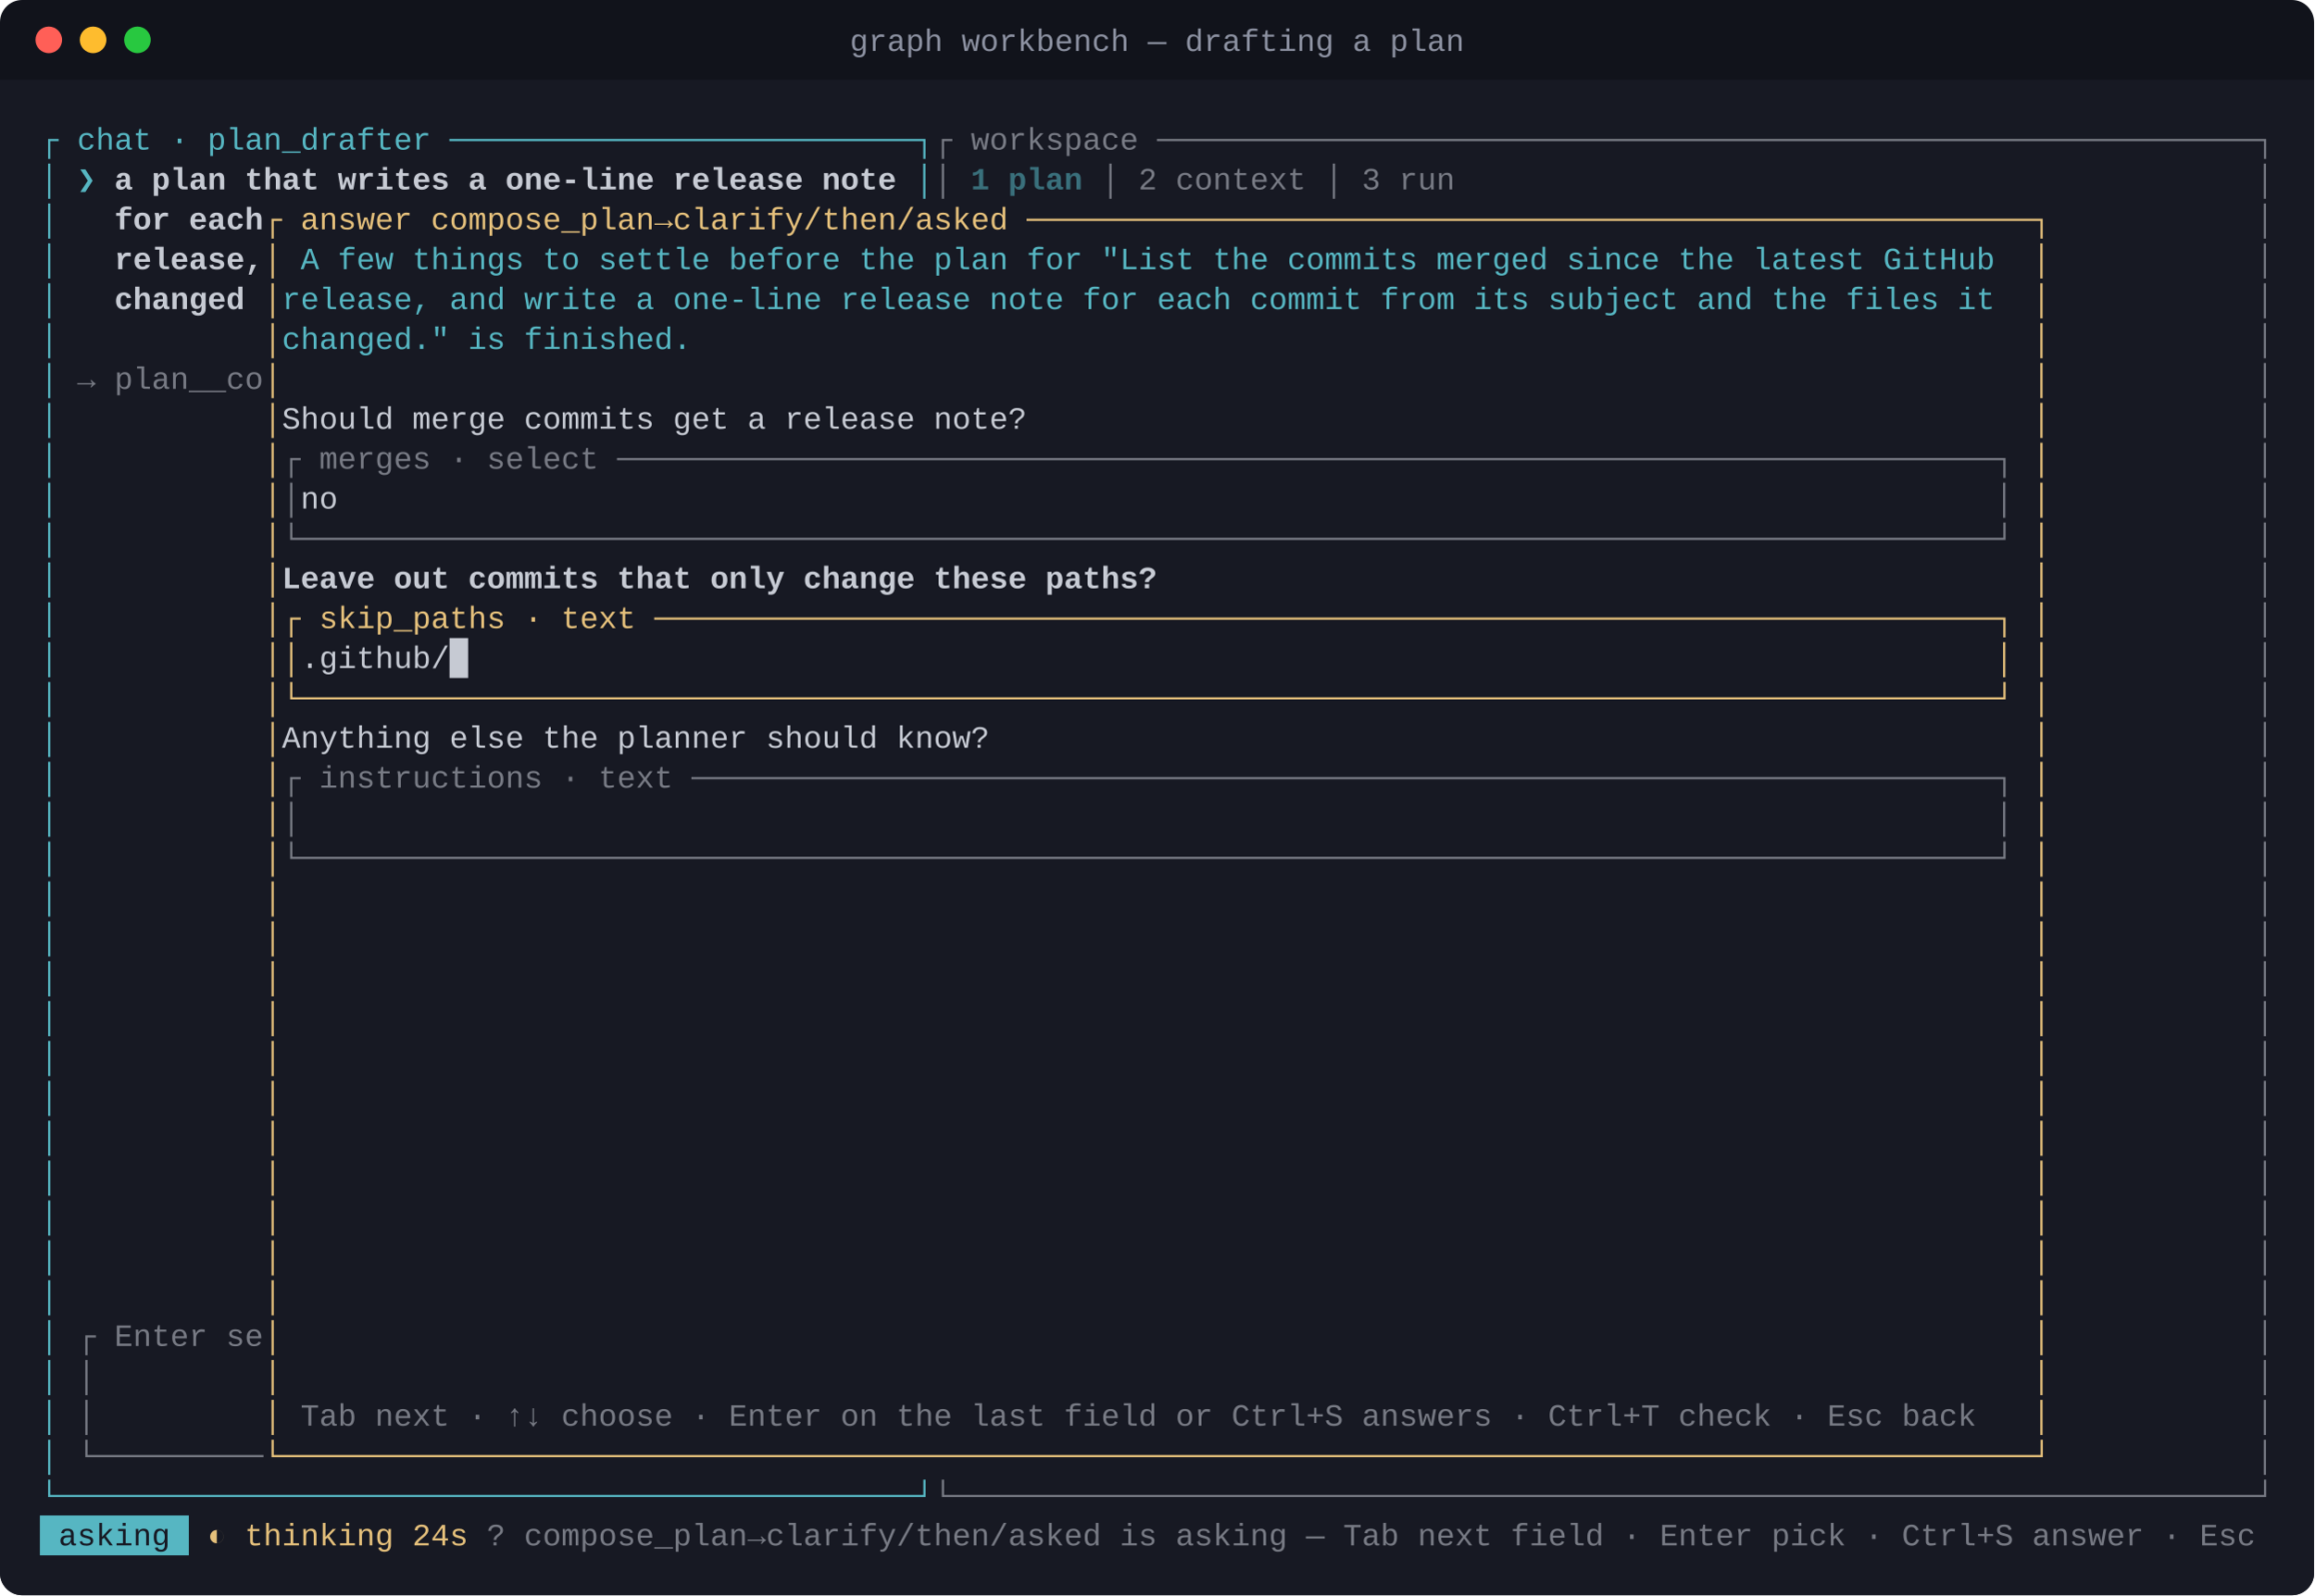
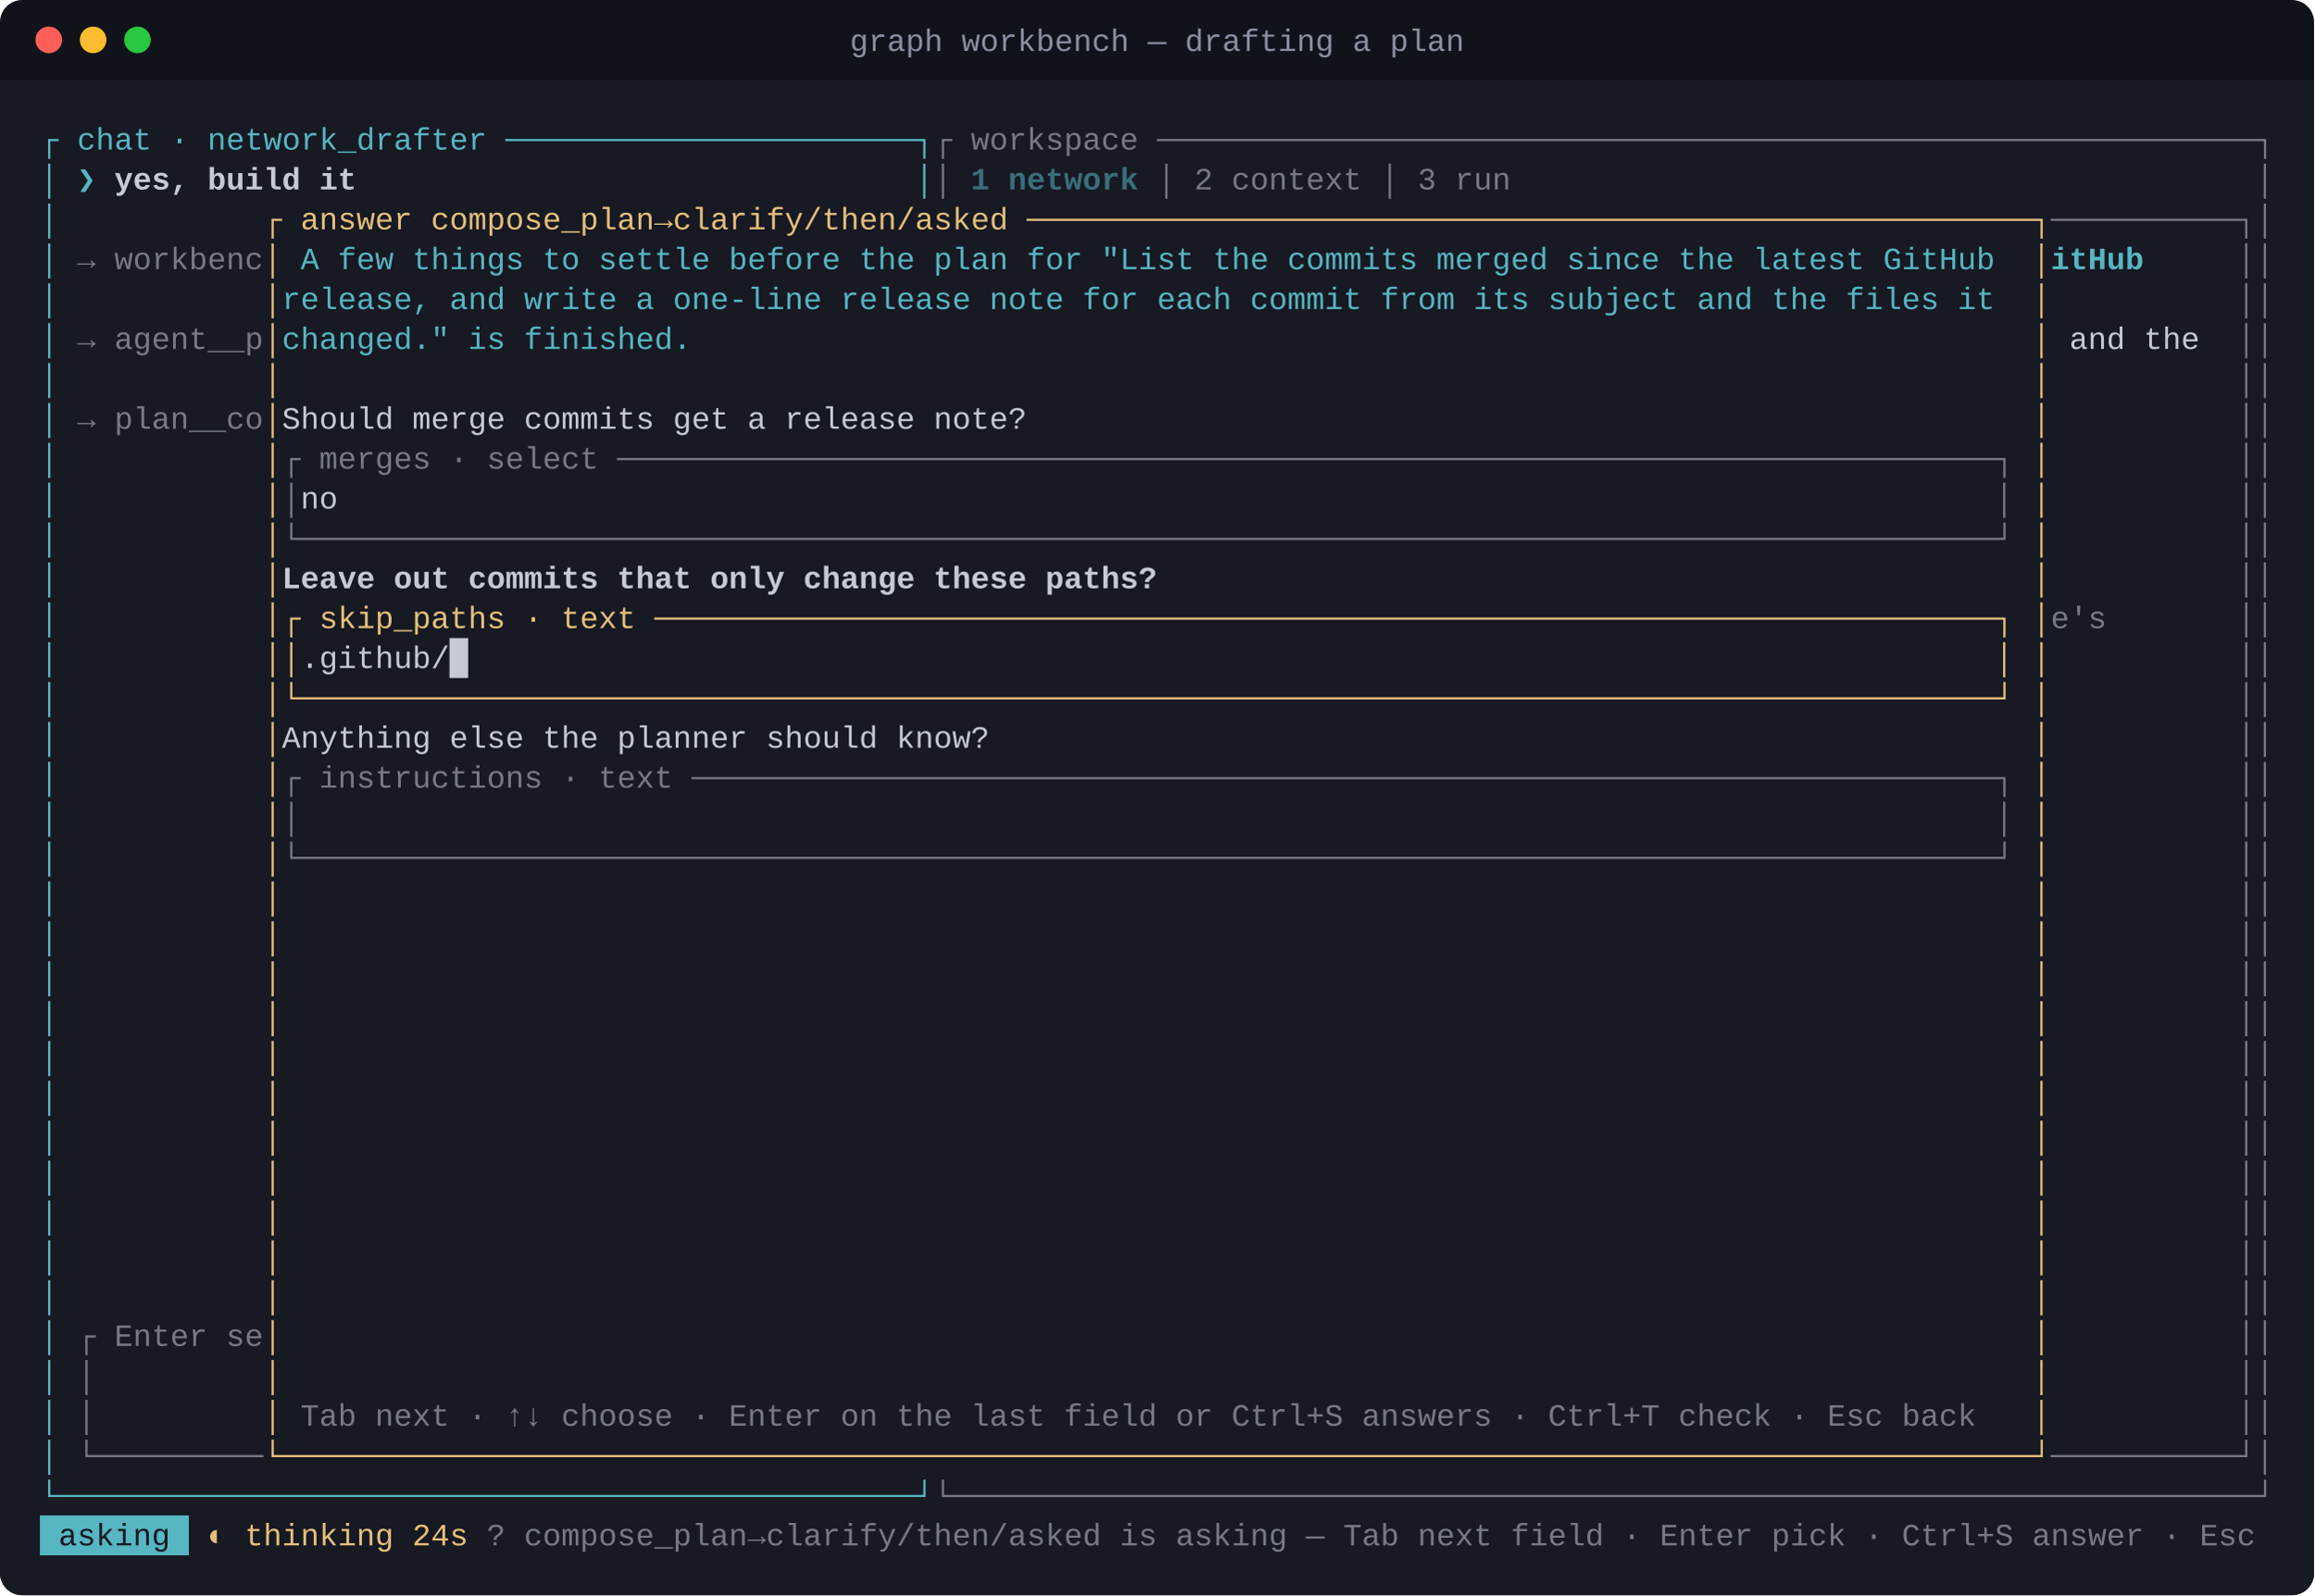
<svg xmlns="http://www.w3.org/2000/svg" width="1044" height="720" viewBox="0 0 1044 720" xml:space="preserve" font-family="ui-monospace, SFMono-Regular, Menlo, Consolas, 'Liberation Mono', monospace" font-size="14px">
  <rect width="1044" height="720" rx="10" fill="#11131b" />
  <rect y="36" width="1044" height="674" fill="#171923" />
  <rect y="700" width="1044" height="20" rx="10" fill="#171923" />
  <circle cx="22" cy="18" r="6" fill="#ff5f57" />
  <circle cx="42" cy="18" r="6" fill="#febc2e" />
  <circle cx="62" cy="18" r="6" fill="#28c840" />
  <text x="522" y="23" fill="#8b90a0" text-anchor="middle">graph workbench — drafting a plan</text>
  <rect x="202.8" y="288.0" width="8.4" height="18" fill="#c6cad3" />
  <rect x="18.0" y="684.0" width="67.2" height="18" fill="#56b6c2" />
  <text x="18.0" y="67.5" textLength="8.4" lengthAdjust="spacingAndGlyphs" fill="#56b6c2">┌</text>
  <text x="34.8" y="67.5" textLength="33.6" lengthAdjust="spacingAndGlyphs" fill="#56b6c2">chat</text>
  <text x="76.8" y="67.5" textLength="8.4" lengthAdjust="spacingAndGlyphs" fill="#56b6c2">·</text>
-   <text x="93.6" y="67.5" textLength="100.8" lengthAdjust="spacingAndGlyphs" fill="#56b6c2">plan_drafter</text>
-   <text x="202.8" y="67.5" textLength="218.4" lengthAdjust="spacingAndGlyphs" fill="#56b6c2">─────────────────────────┐</text>
+   <text x="93.6" y="67.5" textLength="126.0" lengthAdjust="spacingAndGlyphs" fill="#56b6c2">network_drafter</text>
+   <text x="228.0" y="67.5" textLength="193.2" lengthAdjust="spacingAndGlyphs" fill="#56b6c2">──────────────────────┐</text>
  <text x="421.2" y="67.5" textLength="8.4" lengthAdjust="spacingAndGlyphs" fill="#c6cad3" opacity="0.55">┌</text>
  <text x="438.0" y="67.5" textLength="75.6" lengthAdjust="spacingAndGlyphs" fill="#c6cad3" opacity="0.55">workspace</text>
  <text x="522.0" y="67.5" textLength="504.0" lengthAdjust="spacingAndGlyphs" fill="#c6cad3" opacity="0.55">───────────────────────────────────────────────────────────┐</text>
  <text x="18.0" y="85.5" textLength="8.4" lengthAdjust="spacingAndGlyphs" fill="#56b6c2">│</text>
  <text x="34.8" y="85.5" textLength="8.4" lengthAdjust="spacingAndGlyphs" fill="#56b6c2">❯</text>
-   <text x="51.6" y="85.5" textLength="8.4" lengthAdjust="spacingAndGlyphs" fill="#c6cad3" font-weight="600">a</text>
-   <text x="68.4" y="85.5" textLength="33.6" lengthAdjust="spacingAndGlyphs" fill="#c6cad3" font-weight="600">plan</text>
-   <text x="110.4" y="85.5" textLength="33.6" lengthAdjust="spacingAndGlyphs" fill="#c6cad3" font-weight="600">that</text>
-   <text x="152.4" y="85.5" textLength="50.4" lengthAdjust="spacingAndGlyphs" fill="#c6cad3" font-weight="600">writes</text>
-   <text x="211.2" y="85.5" textLength="8.4" lengthAdjust="spacingAndGlyphs" fill="#c6cad3" font-weight="600">a</text>
-   <text x="228.0" y="85.5" textLength="67.2" lengthAdjust="spacingAndGlyphs" fill="#c6cad3" font-weight="600">one-line</text>
-   <text x="303.6" y="85.5" textLength="58.8" lengthAdjust="spacingAndGlyphs" fill="#c6cad3" font-weight="600">release</text>
-   <text x="370.8" y="85.5" textLength="33.6" lengthAdjust="spacingAndGlyphs" fill="#c6cad3" font-weight="600">note</text>
+   <text x="51.6" y="85.5" textLength="33.6" lengthAdjust="spacingAndGlyphs" fill="#c6cad3" font-weight="600">yes,</text>
+   <text x="93.6" y="85.5" textLength="42.0" lengthAdjust="spacingAndGlyphs" fill="#c6cad3" font-weight="600">build</text>
+   <text x="144.0" y="85.5" textLength="16.8" lengthAdjust="spacingAndGlyphs" fill="#c6cad3" font-weight="600">it</text>
  <text x="412.8" y="85.5" textLength="8.4" lengthAdjust="spacingAndGlyphs" fill="#56b6c2">│</text>
  <text x="421.2" y="85.5" textLength="8.4" lengthAdjust="spacingAndGlyphs" fill="#c6cad3" opacity="0.55">│</text>
  <text x="438.0" y="85.5" textLength="8.4" lengthAdjust="spacingAndGlyphs" fill="#56b6c2" font-weight="600" opacity="0.55">1</text>
-   <text x="454.8" y="85.5" textLength="33.6" lengthAdjust="spacingAndGlyphs" fill="#56b6c2" font-weight="600" opacity="0.55">plan</text>
-   <text x="496.8" y="85.5" textLength="8.4" lengthAdjust="spacingAndGlyphs" fill="#c6cad3" opacity="0.55">│</text>
-   <text x="513.6" y="85.5" textLength="8.4" lengthAdjust="spacingAndGlyphs" fill="#c6cad3" opacity="0.55">2</text>
-   <text x="530.4" y="85.5" textLength="58.8" lengthAdjust="spacingAndGlyphs" fill="#c6cad3" opacity="0.55">context</text>
-   <text x="597.6" y="85.5" textLength="8.4" lengthAdjust="spacingAndGlyphs" fill="#c6cad3" opacity="0.55">│</text>
-   <text x="614.4" y="85.5" textLength="8.4" lengthAdjust="spacingAndGlyphs" fill="#c6cad3" opacity="0.55">3</text>
-   <text x="631.2" y="85.5" textLength="25.2" lengthAdjust="spacingAndGlyphs" fill="#c6cad3" opacity="0.55">run</text>
+   <text x="454.8" y="85.5" textLength="58.8" lengthAdjust="spacingAndGlyphs" fill="#56b6c2" font-weight="600" opacity="0.55">network</text>
+   <text x="522.0" y="85.5" textLength="8.4" lengthAdjust="spacingAndGlyphs" fill="#c6cad3" opacity="0.55">│</text>
+   <text x="538.8" y="85.5" textLength="8.4" lengthAdjust="spacingAndGlyphs" fill="#c6cad3" opacity="0.55">2</text>
+   <text x="555.6" y="85.5" textLength="58.8" lengthAdjust="spacingAndGlyphs" fill="#c6cad3" opacity="0.55">context</text>
+   <text x="622.8" y="85.5" textLength="8.4" lengthAdjust="spacingAndGlyphs" fill="#c6cad3" opacity="0.55">│</text>
+   <text x="639.6" y="85.5" textLength="8.4" lengthAdjust="spacingAndGlyphs" fill="#c6cad3" opacity="0.55">3</text>
+   <text x="656.4" y="85.5" textLength="25.2" lengthAdjust="spacingAndGlyphs" fill="#c6cad3" opacity="0.55">run</text>
  <text x="1017.6" y="85.5" textLength="8.4" lengthAdjust="spacingAndGlyphs" fill="#c6cad3" opacity="0.55">│</text>
  <text x="18.0" y="103.5" textLength="8.4" lengthAdjust="spacingAndGlyphs" fill="#56b6c2">│</text>
-   <text x="51.6" y="103.5" textLength="25.2" lengthAdjust="spacingAndGlyphs" fill="#c6cad3" font-weight="600">for</text>
-   <text x="85.2" y="103.5" textLength="33.6" lengthAdjust="spacingAndGlyphs" fill="#c6cad3" font-weight="600">each</text>
  <text x="118.8" y="103.5" textLength="8.4" lengthAdjust="spacingAndGlyphs" fill="#e5c07b">┌</text>
  <text x="135.6" y="103.5" textLength="50.4" lengthAdjust="spacingAndGlyphs" fill="#e5c07b">answer</text>
  <text x="194.4" y="103.5" textLength="260.4" lengthAdjust="spacingAndGlyphs" fill="#e5c07b">compose_plan→clarify/then/asked</text>
  <text x="463.2" y="103.5" textLength="462.0" lengthAdjust="spacingAndGlyphs" fill="#e5c07b">──────────────────────────────────────────────────────┐</text>
-   <text x="1017.6" y="103.5" textLength="8.4" lengthAdjust="spacingAndGlyphs" fill="#c6cad3" opacity="0.55">│</text>
+   <text x="925.2" y="103.5" textLength="100.8" lengthAdjust="spacingAndGlyphs" fill="#c6cad3" opacity="0.55">──────────┐│</text>
  <text x="18.0" y="121.5" textLength="8.4" lengthAdjust="spacingAndGlyphs" fill="#56b6c2">│</text>
-   <text x="51.6" y="121.5" textLength="67.2" lengthAdjust="spacingAndGlyphs" fill="#c6cad3" font-weight="600">release,</text>
+   <text x="34.8" y="121.5" textLength="8.4" lengthAdjust="spacingAndGlyphs" fill="#c6cad3" opacity="0.55">→</text>
+   <text x="51.6" y="121.5" textLength="67.2" lengthAdjust="spacingAndGlyphs" fill="#c6cad3" opacity="0.55">workbenc</text>
  <text x="118.8" y="121.5" textLength="8.4" lengthAdjust="spacingAndGlyphs" fill="#e5c07b">│</text>
  <text x="135.6" y="121.5" textLength="8.4" lengthAdjust="spacingAndGlyphs" fill="#56b6c2">A</text>
  <text x="152.4" y="121.5" textLength="25.2" lengthAdjust="spacingAndGlyphs" fill="#56b6c2">few</text>
  <text x="186.0" y="121.5" textLength="50.4" lengthAdjust="spacingAndGlyphs" fill="#56b6c2">things</text>
  <text x="244.8" y="121.5" textLength="16.8" lengthAdjust="spacingAndGlyphs" fill="#56b6c2">to</text>
  <text x="270.0" y="121.5" textLength="50.4" lengthAdjust="spacingAndGlyphs" fill="#56b6c2">settle</text>
  <text x="328.8" y="121.5" textLength="50.4" lengthAdjust="spacingAndGlyphs" fill="#56b6c2">before</text>
  <text x="387.6" y="121.5" textLength="25.2" lengthAdjust="spacingAndGlyphs" fill="#56b6c2">the</text>
  <text x="421.2" y="121.5" textLength="33.6" lengthAdjust="spacingAndGlyphs" fill="#56b6c2">plan</text>
  <text x="463.2" y="121.5" textLength="25.2" lengthAdjust="spacingAndGlyphs" fill="#56b6c2">for</text>
  <text x="496.8" y="121.5" textLength="42.0" lengthAdjust="spacingAndGlyphs" fill="#56b6c2">"List</text>
  <text x="547.2" y="121.5" textLength="25.2" lengthAdjust="spacingAndGlyphs" fill="#56b6c2">the</text>
  <text x="580.8" y="121.5" textLength="58.8" lengthAdjust="spacingAndGlyphs" fill="#56b6c2">commits</text>
  <text x="648.0" y="121.5" textLength="50.4" lengthAdjust="spacingAndGlyphs" fill="#56b6c2">merged</text>
  <text x="706.8" y="121.5" textLength="42.0" lengthAdjust="spacingAndGlyphs" fill="#56b6c2">since</text>
  <text x="757.2" y="121.5" textLength="25.2" lengthAdjust="spacingAndGlyphs" fill="#56b6c2">the</text>
  <text x="790.8" y="121.5" textLength="50.4" lengthAdjust="spacingAndGlyphs" fill="#56b6c2">latest</text>
  <text x="849.6" y="121.5" textLength="50.4" lengthAdjust="spacingAndGlyphs" fill="#56b6c2">GitHub</text>
  <text x="916.8" y="121.5" textLength="8.4" lengthAdjust="spacingAndGlyphs" fill="#e5c07b">│</text>
-   <text x="1017.6" y="121.5" textLength="8.4" lengthAdjust="spacingAndGlyphs" fill="#c6cad3" opacity="0.55">│</text>
+   <text x="925.2" y="121.5" textLength="42.0" lengthAdjust="spacingAndGlyphs" fill="#56b6c2" font-weight="600">itHub</text>
+   <text x="1009.2" y="121.5" textLength="16.8" lengthAdjust="spacingAndGlyphs" fill="#c6cad3" opacity="0.55">││</text>
  <text x="18.0" y="139.5" textLength="8.4" lengthAdjust="spacingAndGlyphs" fill="#56b6c2">│</text>
-   <text x="51.6" y="139.5" textLength="58.8" lengthAdjust="spacingAndGlyphs" fill="#c6cad3" font-weight="600">changed</text>
  <text x="118.8" y="139.5" textLength="8.4" lengthAdjust="spacingAndGlyphs" fill="#e5c07b">│</text>
  <text x="127.2" y="139.5" textLength="67.2" lengthAdjust="spacingAndGlyphs" fill="#56b6c2">release,</text>
  <text x="202.8" y="139.5" textLength="25.2" lengthAdjust="spacingAndGlyphs" fill="#56b6c2">and</text>
  <text x="236.4" y="139.5" textLength="42.0" lengthAdjust="spacingAndGlyphs" fill="#56b6c2">write</text>
  <text x="286.8" y="139.5" textLength="8.4" lengthAdjust="spacingAndGlyphs" fill="#56b6c2">a</text>
  <text x="303.6" y="139.5" textLength="67.2" lengthAdjust="spacingAndGlyphs" fill="#56b6c2">one-line</text>
  <text x="379.2" y="139.5" textLength="58.8" lengthAdjust="spacingAndGlyphs" fill="#56b6c2">release</text>
  <text x="446.4" y="139.5" textLength="33.6" lengthAdjust="spacingAndGlyphs" fill="#56b6c2">note</text>
  <text x="488.4" y="139.5" textLength="25.2" lengthAdjust="spacingAndGlyphs" fill="#56b6c2">for</text>
  <text x="522.0" y="139.5" textLength="33.6" lengthAdjust="spacingAndGlyphs" fill="#56b6c2">each</text>
  <text x="564.0" y="139.5" textLength="50.4" lengthAdjust="spacingAndGlyphs" fill="#56b6c2">commit</text>
  <text x="622.8" y="139.5" textLength="33.6" lengthAdjust="spacingAndGlyphs" fill="#56b6c2">from</text>
  <text x="664.8" y="139.5" textLength="25.2" lengthAdjust="spacingAndGlyphs" fill="#56b6c2">its</text>
  <text x="698.4" y="139.5" textLength="58.8" lengthAdjust="spacingAndGlyphs" fill="#56b6c2">subject</text>
  <text x="765.6" y="139.5" textLength="25.2" lengthAdjust="spacingAndGlyphs" fill="#56b6c2">and</text>
  <text x="799.2" y="139.5" textLength="25.2" lengthAdjust="spacingAndGlyphs" fill="#56b6c2">the</text>
  <text x="832.8" y="139.5" textLength="42.0" lengthAdjust="spacingAndGlyphs" fill="#56b6c2">files</text>
  <text x="883.2" y="139.5" textLength="16.8" lengthAdjust="spacingAndGlyphs" fill="#56b6c2">it</text>
  <text x="916.8" y="139.5" textLength="8.4" lengthAdjust="spacingAndGlyphs" fill="#e5c07b">│</text>
-   <text x="1017.6" y="139.5" textLength="8.4" lengthAdjust="spacingAndGlyphs" fill="#c6cad3" opacity="0.55">│</text>
+   <text x="1009.2" y="139.5" textLength="16.8" lengthAdjust="spacingAndGlyphs" fill="#c6cad3" opacity="0.55">││</text>
  <text x="18.0" y="157.5" textLength="8.4" lengthAdjust="spacingAndGlyphs" fill="#56b6c2">│</text>
+   <text x="34.8" y="157.5" textLength="8.4" lengthAdjust="spacingAndGlyphs" fill="#c6cad3" opacity="0.55">→</text>
+   <text x="51.6" y="157.5" textLength="67.2" lengthAdjust="spacingAndGlyphs" fill="#c6cad3" opacity="0.55">agent__p</text>
  <text x="118.8" y="157.5" textLength="8.4" lengthAdjust="spacingAndGlyphs" fill="#e5c07b">│</text>
  <text x="127.2" y="157.5" textLength="75.6" lengthAdjust="spacingAndGlyphs" fill="#56b6c2">changed."</text>
  <text x="211.2" y="157.5" textLength="16.8" lengthAdjust="spacingAndGlyphs" fill="#56b6c2">is</text>
  <text x="236.4" y="157.5" textLength="75.6" lengthAdjust="spacingAndGlyphs" fill="#56b6c2">finished.</text>
  <text x="916.8" y="157.5" textLength="8.4" lengthAdjust="spacingAndGlyphs" fill="#e5c07b">│</text>
-   <text x="1017.6" y="157.5" textLength="8.4" lengthAdjust="spacingAndGlyphs" fill="#c6cad3" opacity="0.55">│</text>
+   <text x="933.6" y="157.5" textLength="25.2" lengthAdjust="spacingAndGlyphs" fill="#c6cad3">and</text>
+   <text x="967.2" y="157.5" textLength="25.2" lengthAdjust="spacingAndGlyphs" fill="#c6cad3">the</text>
+   <text x="1009.2" y="157.5" textLength="16.8" lengthAdjust="spacingAndGlyphs" fill="#c6cad3" opacity="0.55">││</text>
  <text x="18.0" y="175.5" textLength="8.4" lengthAdjust="spacingAndGlyphs" fill="#56b6c2">│</text>
-   <text x="34.8" y="175.5" textLength="8.4" lengthAdjust="spacingAndGlyphs" fill="#c6cad3" opacity="0.55">→</text>
-   <text x="51.6" y="175.5" textLength="67.2" lengthAdjust="spacingAndGlyphs" fill="#c6cad3" opacity="0.55">plan__co</text>
  <text x="118.8" y="175.5" textLength="8.4" lengthAdjust="spacingAndGlyphs" fill="#e5c07b">│</text>
  <text x="916.8" y="175.5" textLength="8.4" lengthAdjust="spacingAndGlyphs" fill="#e5c07b">│</text>
-   <text x="1017.6" y="175.5" textLength="8.4" lengthAdjust="spacingAndGlyphs" fill="#c6cad3" opacity="0.55">│</text>
+   <text x="1009.2" y="175.5" textLength="16.8" lengthAdjust="spacingAndGlyphs" fill="#c6cad3" opacity="0.55">││</text>
  <text x="18.0" y="193.5" textLength="8.4" lengthAdjust="spacingAndGlyphs" fill="#56b6c2">│</text>
+   <text x="34.8" y="193.5" textLength="8.4" lengthAdjust="spacingAndGlyphs" fill="#c6cad3" opacity="0.55">→</text>
+   <text x="51.6" y="193.5" textLength="67.2" lengthAdjust="spacingAndGlyphs" fill="#c6cad3" opacity="0.55">plan__co</text>
  <text x="118.8" y="193.5" textLength="8.4" lengthAdjust="spacingAndGlyphs" fill="#e5c07b">│</text>
  <text x="127.2" y="193.5" textLength="50.4" lengthAdjust="spacingAndGlyphs" fill="#c6cad3">Should</text>
  <text x="186.0" y="193.5" textLength="42.0" lengthAdjust="spacingAndGlyphs" fill="#c6cad3">merge</text>
  <text x="236.4" y="193.5" textLength="58.8" lengthAdjust="spacingAndGlyphs" fill="#c6cad3">commits</text>
  <text x="303.6" y="193.5" textLength="25.2" lengthAdjust="spacingAndGlyphs" fill="#c6cad3">get</text>
  <text x="337.2" y="193.5" textLength="8.4" lengthAdjust="spacingAndGlyphs" fill="#c6cad3">a</text>
  <text x="354.0" y="193.5" textLength="58.8" lengthAdjust="spacingAndGlyphs" fill="#c6cad3">release</text>
  <text x="421.2" y="193.5" textLength="42.0" lengthAdjust="spacingAndGlyphs" fill="#c6cad3">note?</text>
  <text x="916.8" y="193.5" textLength="8.4" lengthAdjust="spacingAndGlyphs" fill="#e5c07b">│</text>
-   <text x="1017.6" y="193.5" textLength="8.4" lengthAdjust="spacingAndGlyphs" fill="#c6cad3" opacity="0.55">│</text>
+   <text x="1009.2" y="193.5" textLength="16.8" lengthAdjust="spacingAndGlyphs" fill="#c6cad3" opacity="0.55">││</text>
  <text x="18.0" y="211.5" textLength="8.4" lengthAdjust="spacingAndGlyphs" fill="#56b6c2">│</text>
  <text x="118.8" y="211.5" textLength="8.4" lengthAdjust="spacingAndGlyphs" fill="#e5c07b">│</text>
  <text x="127.2" y="211.5" textLength="8.4" lengthAdjust="spacingAndGlyphs" fill="#c6cad3" opacity="0.55">┌</text>
  <text x="144.0" y="211.5" textLength="50.4" lengthAdjust="spacingAndGlyphs" fill="#c6cad3" opacity="0.55">merges</text>
  <text x="202.8" y="211.5" textLength="8.4" lengthAdjust="spacingAndGlyphs" fill="#c6cad3" opacity="0.55">·</text>
  <text x="219.6" y="211.5" textLength="50.4" lengthAdjust="spacingAndGlyphs" fill="#c6cad3" opacity="0.55">select</text>
  <text x="278.4" y="211.5" textLength="630.0" lengthAdjust="spacingAndGlyphs" fill="#c6cad3" opacity="0.55">──────────────────────────────────────────────────────────────────────────┐</text>
  <text x="916.8" y="211.5" textLength="8.4" lengthAdjust="spacingAndGlyphs" fill="#e5c07b">│</text>
-   <text x="1017.6" y="211.5" textLength="8.4" lengthAdjust="spacingAndGlyphs" fill="#c6cad3" opacity="0.55">│</text>
+   <text x="1009.2" y="211.5" textLength="16.8" lengthAdjust="spacingAndGlyphs" fill="#c6cad3" opacity="0.55">││</text>
  <text x="18.0" y="229.5" textLength="8.4" lengthAdjust="spacingAndGlyphs" fill="#56b6c2">│</text>
  <text x="118.8" y="229.5" textLength="8.4" lengthAdjust="spacingAndGlyphs" fill="#e5c07b">│</text>
  <text x="127.2" y="229.5" textLength="8.4" lengthAdjust="spacingAndGlyphs" fill="#c6cad3" opacity="0.55">│</text>
  <text x="135.6" y="229.5" textLength="16.8" lengthAdjust="spacingAndGlyphs" fill="#c6cad3">no</text>
  <text x="900.0" y="229.5" textLength="8.4" lengthAdjust="spacingAndGlyphs" fill="#c6cad3" opacity="0.55">│</text>
  <text x="916.8" y="229.5" textLength="8.4" lengthAdjust="spacingAndGlyphs" fill="#e5c07b">│</text>
-   <text x="1017.6" y="229.5" textLength="8.4" lengthAdjust="spacingAndGlyphs" fill="#c6cad3" opacity="0.55">│</text>
+   <text x="1009.2" y="229.5" textLength="16.8" lengthAdjust="spacingAndGlyphs" fill="#c6cad3" opacity="0.55">││</text>
  <text x="18.0" y="247.5" textLength="8.4" lengthAdjust="spacingAndGlyphs" fill="#56b6c2">│</text>
  <text x="118.8" y="247.5" textLength="8.4" lengthAdjust="spacingAndGlyphs" fill="#e5c07b">│</text>
  <text x="127.2" y="247.5" textLength="781.2" lengthAdjust="spacingAndGlyphs" fill="#c6cad3" opacity="0.55">└───────────────────────────────────────────────────────────────────────────────────────────┘</text>
  <text x="916.8" y="247.5" textLength="8.4" lengthAdjust="spacingAndGlyphs" fill="#e5c07b">│</text>
-   <text x="1017.6" y="247.5" textLength="8.4" lengthAdjust="spacingAndGlyphs" fill="#c6cad3" opacity="0.55">│</text>
+   <text x="1009.2" y="247.5" textLength="16.8" lengthAdjust="spacingAndGlyphs" fill="#c6cad3" opacity="0.55">││</text>
  <text x="18.0" y="265.5" textLength="8.4" lengthAdjust="spacingAndGlyphs" fill="#56b6c2">│</text>
  <text x="118.8" y="265.5" textLength="8.4" lengthAdjust="spacingAndGlyphs" fill="#e5c07b">│</text>
  <text x="127.2" y="265.5" textLength="42.0" lengthAdjust="spacingAndGlyphs" fill="#c6cad3" font-weight="600">Leave</text>
  <text x="177.6" y="265.5" textLength="25.2" lengthAdjust="spacingAndGlyphs" fill="#c6cad3" font-weight="600">out</text>
  <text x="211.2" y="265.5" textLength="58.8" lengthAdjust="spacingAndGlyphs" fill="#c6cad3" font-weight="600">commits</text>
  <text x="278.4" y="265.5" textLength="33.6" lengthAdjust="spacingAndGlyphs" fill="#c6cad3" font-weight="600">that</text>
  <text x="320.4" y="265.5" textLength="33.6" lengthAdjust="spacingAndGlyphs" fill="#c6cad3" font-weight="600">only</text>
  <text x="362.4" y="265.5" textLength="50.4" lengthAdjust="spacingAndGlyphs" fill="#c6cad3" font-weight="600">change</text>
  <text x="421.2" y="265.5" textLength="42.0" lengthAdjust="spacingAndGlyphs" fill="#c6cad3" font-weight="600">these</text>
  <text x="471.6" y="265.5" textLength="50.4" lengthAdjust="spacingAndGlyphs" fill="#c6cad3" font-weight="600">paths?</text>
  <text x="916.8" y="265.5" textLength="8.4" lengthAdjust="spacingAndGlyphs" fill="#e5c07b">│</text>
-   <text x="1017.6" y="265.5" textLength="8.4" lengthAdjust="spacingAndGlyphs" fill="#c6cad3" opacity="0.55">│</text>
+   <text x="1009.2" y="265.5" textLength="16.8" lengthAdjust="spacingAndGlyphs" fill="#c6cad3" opacity="0.55">││</text>
  <text x="18.0" y="283.5" textLength="8.4" lengthAdjust="spacingAndGlyphs" fill="#56b6c2">│</text>
  <text x="118.8" y="283.5" textLength="16.8" lengthAdjust="spacingAndGlyphs" fill="#e5c07b">│┌</text>
  <text x="144.0" y="283.5" textLength="84.0" lengthAdjust="spacingAndGlyphs" fill="#e5c07b">skip_paths</text>
  <text x="236.4" y="283.5" textLength="8.4" lengthAdjust="spacingAndGlyphs" fill="#e5c07b">·</text>
  <text x="253.2" y="283.5" textLength="33.6" lengthAdjust="spacingAndGlyphs" fill="#e5c07b">text</text>
  <text x="295.2" y="283.5" textLength="613.2" lengthAdjust="spacingAndGlyphs" fill="#e5c07b">────────────────────────────────────────────────────────────────────────┐</text>
  <text x="916.8" y="283.5" textLength="8.4" lengthAdjust="spacingAndGlyphs" fill="#e5c07b">│</text>
-   <text x="1017.6" y="283.5" textLength="8.4" lengthAdjust="spacingAndGlyphs" fill="#c6cad3" opacity="0.55">│</text>
+   <text x="925.2" y="283.5" textLength="25.2" lengthAdjust="spacingAndGlyphs" fill="#c6cad3" opacity="0.55">e's</text>
+   <text x="1009.2" y="283.5" textLength="16.8" lengthAdjust="spacingAndGlyphs" fill="#c6cad3" opacity="0.55">││</text>
  <text x="18.0" y="301.5" textLength="8.4" lengthAdjust="spacingAndGlyphs" fill="#56b6c2">│</text>
  <text x="118.8" y="301.5" textLength="16.8" lengthAdjust="spacingAndGlyphs" fill="#e5c07b">││</text>
  <text x="135.6" y="301.5" textLength="67.2" lengthAdjust="spacingAndGlyphs" fill="#c6cad3">.github/</text>
  <text x="900.0" y="301.5" textLength="8.4" lengthAdjust="spacingAndGlyphs" fill="#e5c07b">│</text>
  <text x="916.8" y="301.5" textLength="8.4" lengthAdjust="spacingAndGlyphs" fill="#e5c07b">│</text>
-   <text x="1017.6" y="301.5" textLength="8.4" lengthAdjust="spacingAndGlyphs" fill="#c6cad3" opacity="0.55">│</text>
+   <text x="1009.2" y="301.5" textLength="16.8" lengthAdjust="spacingAndGlyphs" fill="#c6cad3" opacity="0.55">││</text>
  <text x="18.0" y="319.5" textLength="8.4" lengthAdjust="spacingAndGlyphs" fill="#56b6c2">│</text>
  <text x="118.8" y="319.5" textLength="789.6" lengthAdjust="spacingAndGlyphs" fill="#e5c07b">│└───────────────────────────────────────────────────────────────────────────────────────────┘</text>
  <text x="916.8" y="319.5" textLength="8.4" lengthAdjust="spacingAndGlyphs" fill="#e5c07b">│</text>
-   <text x="1017.6" y="319.5" textLength="8.4" lengthAdjust="spacingAndGlyphs" fill="#c6cad3" opacity="0.55">│</text>
+   <text x="1009.2" y="319.5" textLength="16.8" lengthAdjust="spacingAndGlyphs" fill="#c6cad3" opacity="0.55">││</text>
  <text x="18.0" y="337.5" textLength="8.4" lengthAdjust="spacingAndGlyphs" fill="#56b6c2">│</text>
  <text x="118.8" y="337.5" textLength="8.4" lengthAdjust="spacingAndGlyphs" fill="#e5c07b">│</text>
  <text x="127.2" y="337.5" textLength="67.2" lengthAdjust="spacingAndGlyphs" fill="#c6cad3">Anything</text>
  <text x="202.8" y="337.5" textLength="33.6" lengthAdjust="spacingAndGlyphs" fill="#c6cad3">else</text>
  <text x="244.8" y="337.5" textLength="25.2" lengthAdjust="spacingAndGlyphs" fill="#c6cad3">the</text>
  <text x="278.4" y="337.5" textLength="58.8" lengthAdjust="spacingAndGlyphs" fill="#c6cad3">planner</text>
  <text x="345.6" y="337.5" textLength="50.4" lengthAdjust="spacingAndGlyphs" fill="#c6cad3">should</text>
  <text x="404.4" y="337.5" textLength="42.0" lengthAdjust="spacingAndGlyphs" fill="#c6cad3">know?</text>
  <text x="916.8" y="337.5" textLength="8.4" lengthAdjust="spacingAndGlyphs" fill="#e5c07b">│</text>
-   <text x="1017.6" y="337.5" textLength="8.4" lengthAdjust="spacingAndGlyphs" fill="#c6cad3" opacity="0.55">│</text>
+   <text x="1009.2" y="337.5" textLength="16.8" lengthAdjust="spacingAndGlyphs" fill="#c6cad3" opacity="0.55">││</text>
  <text x="18.0" y="355.5" textLength="8.4" lengthAdjust="spacingAndGlyphs" fill="#56b6c2">│</text>
  <text x="118.8" y="355.5" textLength="8.4" lengthAdjust="spacingAndGlyphs" fill="#e5c07b">│</text>
  <text x="127.2" y="355.5" textLength="8.4" lengthAdjust="spacingAndGlyphs" fill="#c6cad3" opacity="0.55">┌</text>
  <text x="144.0" y="355.5" textLength="100.8" lengthAdjust="spacingAndGlyphs" fill="#c6cad3" opacity="0.55">instructions</text>
  <text x="253.2" y="355.5" textLength="8.4" lengthAdjust="spacingAndGlyphs" fill="#c6cad3" opacity="0.55">·</text>
  <text x="270.0" y="355.5" textLength="33.6" lengthAdjust="spacingAndGlyphs" fill="#c6cad3" opacity="0.55">text</text>
  <text x="312.0" y="355.5" textLength="596.4" lengthAdjust="spacingAndGlyphs" fill="#c6cad3" opacity="0.55">──────────────────────────────────────────────────────────────────────┐</text>
  <text x="916.8" y="355.5" textLength="8.4" lengthAdjust="spacingAndGlyphs" fill="#e5c07b">│</text>
-   <text x="1017.6" y="355.5" textLength="8.4" lengthAdjust="spacingAndGlyphs" fill="#c6cad3" opacity="0.55">│</text>
+   <text x="1009.2" y="355.5" textLength="16.8" lengthAdjust="spacingAndGlyphs" fill="#c6cad3" opacity="0.55">││</text>
  <text x="18.0" y="373.5" textLength="8.4" lengthAdjust="spacingAndGlyphs" fill="#56b6c2">│</text>
  <text x="118.8" y="373.5" textLength="8.4" lengthAdjust="spacingAndGlyphs" fill="#e5c07b">│</text>
  <text x="127.2" y="373.5" textLength="8.4" lengthAdjust="spacingAndGlyphs" fill="#c6cad3" opacity="0.55">│</text>
  <text x="900.0" y="373.5" textLength="8.4" lengthAdjust="spacingAndGlyphs" fill="#c6cad3" opacity="0.55">│</text>
  <text x="916.8" y="373.5" textLength="8.4" lengthAdjust="spacingAndGlyphs" fill="#e5c07b">│</text>
-   <text x="1017.6" y="373.5" textLength="8.4" lengthAdjust="spacingAndGlyphs" fill="#c6cad3" opacity="0.55">│</text>
+   <text x="1009.2" y="373.5" textLength="16.8" lengthAdjust="spacingAndGlyphs" fill="#c6cad3" opacity="0.55">││</text>
  <text x="18.0" y="391.5" textLength="8.4" lengthAdjust="spacingAndGlyphs" fill="#56b6c2">│</text>
  <text x="118.8" y="391.5" textLength="8.4" lengthAdjust="spacingAndGlyphs" fill="#e5c07b">│</text>
  <text x="127.2" y="391.5" textLength="781.2" lengthAdjust="spacingAndGlyphs" fill="#c6cad3" opacity="0.55">└───────────────────────────────────────────────────────────────────────────────────────────┘</text>
  <text x="916.8" y="391.5" textLength="8.4" lengthAdjust="spacingAndGlyphs" fill="#e5c07b">│</text>
-   <text x="1017.6" y="391.5" textLength="8.4" lengthAdjust="spacingAndGlyphs" fill="#c6cad3" opacity="0.55">│</text>
+   <text x="1009.2" y="391.5" textLength="16.8" lengthAdjust="spacingAndGlyphs" fill="#c6cad3" opacity="0.55">││</text>
  <text x="18.0" y="409.5" textLength="8.4" lengthAdjust="spacingAndGlyphs" fill="#56b6c2">│</text>
  <text x="118.8" y="409.5" textLength="8.4" lengthAdjust="spacingAndGlyphs" fill="#e5c07b">│</text>
  <text x="916.8" y="409.5" textLength="8.4" lengthAdjust="spacingAndGlyphs" fill="#e5c07b">│</text>
-   <text x="1017.6" y="409.5" textLength="8.4" lengthAdjust="spacingAndGlyphs" fill="#c6cad3" opacity="0.55">│</text>
+   <text x="1009.2" y="409.5" textLength="16.8" lengthAdjust="spacingAndGlyphs" fill="#c6cad3" opacity="0.55">││</text>
  <text x="18.0" y="427.5" textLength="8.4" lengthAdjust="spacingAndGlyphs" fill="#56b6c2">│</text>
  <text x="118.8" y="427.5" textLength="8.4" lengthAdjust="spacingAndGlyphs" fill="#e5c07b">│</text>
  <text x="916.8" y="427.5" textLength="8.4" lengthAdjust="spacingAndGlyphs" fill="#e5c07b">│</text>
-   <text x="1017.6" y="427.5" textLength="8.4" lengthAdjust="spacingAndGlyphs" fill="#c6cad3" opacity="0.55">│</text>
+   <text x="1009.2" y="427.5" textLength="16.8" lengthAdjust="spacingAndGlyphs" fill="#c6cad3" opacity="0.55">││</text>
  <text x="18.0" y="445.5" textLength="8.4" lengthAdjust="spacingAndGlyphs" fill="#56b6c2">│</text>
  <text x="118.8" y="445.5" textLength="8.4" lengthAdjust="spacingAndGlyphs" fill="#e5c07b">│</text>
  <text x="916.8" y="445.5" textLength="8.4" lengthAdjust="spacingAndGlyphs" fill="#e5c07b">│</text>
-   <text x="1017.6" y="445.5" textLength="8.4" lengthAdjust="spacingAndGlyphs" fill="#c6cad3" opacity="0.55">│</text>
+   <text x="1009.2" y="445.5" textLength="16.8" lengthAdjust="spacingAndGlyphs" fill="#c6cad3" opacity="0.55">││</text>
  <text x="18.0" y="463.5" textLength="8.4" lengthAdjust="spacingAndGlyphs" fill="#56b6c2">│</text>
  <text x="118.8" y="463.5" textLength="8.4" lengthAdjust="spacingAndGlyphs" fill="#e5c07b">│</text>
  <text x="916.8" y="463.5" textLength="8.4" lengthAdjust="spacingAndGlyphs" fill="#e5c07b">│</text>
-   <text x="1017.6" y="463.5" textLength="8.4" lengthAdjust="spacingAndGlyphs" fill="#c6cad3" opacity="0.55">│</text>
+   <text x="1009.2" y="463.5" textLength="16.8" lengthAdjust="spacingAndGlyphs" fill="#c6cad3" opacity="0.55">││</text>
  <text x="18.0" y="481.5" textLength="8.4" lengthAdjust="spacingAndGlyphs" fill="#56b6c2">│</text>
  <text x="118.8" y="481.5" textLength="8.4" lengthAdjust="spacingAndGlyphs" fill="#e5c07b">│</text>
  <text x="916.8" y="481.5" textLength="8.4" lengthAdjust="spacingAndGlyphs" fill="#e5c07b">│</text>
-   <text x="1017.6" y="481.5" textLength="8.4" lengthAdjust="spacingAndGlyphs" fill="#c6cad3" opacity="0.55">│</text>
+   <text x="1009.2" y="481.5" textLength="16.8" lengthAdjust="spacingAndGlyphs" fill="#c6cad3" opacity="0.55">││</text>
  <text x="18.0" y="499.5" textLength="8.4" lengthAdjust="spacingAndGlyphs" fill="#56b6c2">│</text>
  <text x="118.8" y="499.5" textLength="8.4" lengthAdjust="spacingAndGlyphs" fill="#e5c07b">│</text>
  <text x="916.8" y="499.5" textLength="8.4" lengthAdjust="spacingAndGlyphs" fill="#e5c07b">│</text>
-   <text x="1017.6" y="499.5" textLength="8.4" lengthAdjust="spacingAndGlyphs" fill="#c6cad3" opacity="0.55">│</text>
+   <text x="1009.2" y="499.5" textLength="16.8" lengthAdjust="spacingAndGlyphs" fill="#c6cad3" opacity="0.55">││</text>
  <text x="18.0" y="517.5" textLength="8.4" lengthAdjust="spacingAndGlyphs" fill="#56b6c2">│</text>
  <text x="118.8" y="517.5" textLength="8.4" lengthAdjust="spacingAndGlyphs" fill="#e5c07b">│</text>
  <text x="916.8" y="517.5" textLength="8.4" lengthAdjust="spacingAndGlyphs" fill="#e5c07b">│</text>
-   <text x="1017.6" y="517.5" textLength="8.4" lengthAdjust="spacingAndGlyphs" fill="#c6cad3" opacity="0.55">│</text>
+   <text x="1009.2" y="517.5" textLength="16.8" lengthAdjust="spacingAndGlyphs" fill="#c6cad3" opacity="0.55">││</text>
  <text x="18.0" y="535.5" textLength="8.4" lengthAdjust="spacingAndGlyphs" fill="#56b6c2">│</text>
  <text x="118.8" y="535.5" textLength="8.4" lengthAdjust="spacingAndGlyphs" fill="#e5c07b">│</text>
  <text x="916.8" y="535.5" textLength="8.4" lengthAdjust="spacingAndGlyphs" fill="#e5c07b">│</text>
-   <text x="1017.6" y="535.5" textLength="8.4" lengthAdjust="spacingAndGlyphs" fill="#c6cad3" opacity="0.55">│</text>
+   <text x="1009.2" y="535.5" textLength="16.8" lengthAdjust="spacingAndGlyphs" fill="#c6cad3" opacity="0.55">││</text>
  <text x="18.0" y="553.5" textLength="8.4" lengthAdjust="spacingAndGlyphs" fill="#56b6c2">│</text>
  <text x="118.8" y="553.5" textLength="8.4" lengthAdjust="spacingAndGlyphs" fill="#e5c07b">│</text>
  <text x="916.8" y="553.5" textLength="8.4" lengthAdjust="spacingAndGlyphs" fill="#e5c07b">│</text>
-   <text x="1017.6" y="553.5" textLength="8.4" lengthAdjust="spacingAndGlyphs" fill="#c6cad3" opacity="0.55">│</text>
+   <text x="1009.2" y="553.5" textLength="16.8" lengthAdjust="spacingAndGlyphs" fill="#c6cad3" opacity="0.55">││</text>
  <text x="18.0" y="571.5" textLength="8.4" lengthAdjust="spacingAndGlyphs" fill="#56b6c2">│</text>
  <text x="118.8" y="571.5" textLength="8.4" lengthAdjust="spacingAndGlyphs" fill="#e5c07b">│</text>
  <text x="916.8" y="571.5" textLength="8.4" lengthAdjust="spacingAndGlyphs" fill="#e5c07b">│</text>
-   <text x="1017.6" y="571.5" textLength="8.4" lengthAdjust="spacingAndGlyphs" fill="#c6cad3" opacity="0.55">│</text>
+   <text x="1009.2" y="571.5" textLength="16.8" lengthAdjust="spacingAndGlyphs" fill="#c6cad3" opacity="0.55">││</text>
  <text x="18.0" y="589.5" textLength="8.4" lengthAdjust="spacingAndGlyphs" fill="#56b6c2">│</text>
  <text x="118.8" y="589.5" textLength="8.4" lengthAdjust="spacingAndGlyphs" fill="#e5c07b">│</text>
  <text x="916.8" y="589.5" textLength="8.4" lengthAdjust="spacingAndGlyphs" fill="#e5c07b">│</text>
-   <text x="1017.6" y="589.5" textLength="8.4" lengthAdjust="spacingAndGlyphs" fill="#c6cad3" opacity="0.55">│</text>
+   <text x="1009.2" y="589.5" textLength="16.8" lengthAdjust="spacingAndGlyphs" fill="#c6cad3" opacity="0.55">││</text>
  <text x="18.0" y="607.5" textLength="8.4" lengthAdjust="spacingAndGlyphs" fill="#56b6c2">│</text>
  <text x="34.8" y="607.5" textLength="8.4" lengthAdjust="spacingAndGlyphs" fill="#c6cad3" opacity="0.55">┌</text>
  <text x="51.6" y="607.5" textLength="42.0" lengthAdjust="spacingAndGlyphs" fill="#c6cad3" opacity="0.55">Enter</text>
  <text x="102.0" y="607.5" textLength="16.8" lengthAdjust="spacingAndGlyphs" fill="#c6cad3" opacity="0.55">se</text>
  <text x="118.8" y="607.5" textLength="8.4" lengthAdjust="spacingAndGlyphs" fill="#e5c07b">│</text>
  <text x="916.8" y="607.5" textLength="8.4" lengthAdjust="spacingAndGlyphs" fill="#e5c07b">│</text>
-   <text x="1017.6" y="607.5" textLength="8.4" lengthAdjust="spacingAndGlyphs" fill="#c6cad3" opacity="0.55">│</text>
+   <text x="1009.2" y="607.5" textLength="16.8" lengthAdjust="spacingAndGlyphs" fill="#c6cad3" opacity="0.55">││</text>
  <text x="18.0" y="625.5" textLength="8.4" lengthAdjust="spacingAndGlyphs" fill="#56b6c2">│</text>
  <text x="34.8" y="625.5" textLength="8.4" lengthAdjust="spacingAndGlyphs" fill="#c6cad3" opacity="0.55">│</text>
  <text x="118.8" y="625.5" textLength="8.4" lengthAdjust="spacingAndGlyphs" fill="#e5c07b">│</text>
  <text x="916.8" y="625.5" textLength="8.4" lengthAdjust="spacingAndGlyphs" fill="#e5c07b">│</text>
-   <text x="1017.6" y="625.5" textLength="8.4" lengthAdjust="spacingAndGlyphs" fill="#c6cad3" opacity="0.55">│</text>
+   <text x="1009.2" y="625.5" textLength="16.8" lengthAdjust="spacingAndGlyphs" fill="#c6cad3" opacity="0.55">││</text>
  <text x="18.0" y="643.5" textLength="8.4" lengthAdjust="spacingAndGlyphs" fill="#56b6c2">│</text>
  <text x="34.8" y="643.5" textLength="8.4" lengthAdjust="spacingAndGlyphs" fill="#c6cad3" opacity="0.55">│</text>
  <text x="118.8" y="643.5" textLength="8.4" lengthAdjust="spacingAndGlyphs" fill="#e5c07b">│</text>
  <text x="135.6" y="643.5" textLength="25.2" lengthAdjust="spacingAndGlyphs" fill="#c6cad3" opacity="0.55">Tab</text>
  <text x="169.2" y="643.5" textLength="33.6" lengthAdjust="spacingAndGlyphs" fill="#c6cad3" opacity="0.55">next</text>
  <text x="211.2" y="643.5" textLength="8.4" lengthAdjust="spacingAndGlyphs" fill="#c6cad3" opacity="0.55">·</text>
  <text x="228.0" y="643.5" textLength="16.8" lengthAdjust="spacingAndGlyphs" fill="#c6cad3" opacity="0.55">↑↓</text>
  <text x="253.2" y="643.5" textLength="50.4" lengthAdjust="spacingAndGlyphs" fill="#c6cad3" opacity="0.55">choose</text>
  <text x="312.0" y="643.5" textLength="8.4" lengthAdjust="spacingAndGlyphs" fill="#c6cad3" opacity="0.55">·</text>
  <text x="328.8" y="643.5" textLength="42.0" lengthAdjust="spacingAndGlyphs" fill="#c6cad3" opacity="0.55">Enter</text>
  <text x="379.2" y="643.5" textLength="16.8" lengthAdjust="spacingAndGlyphs" fill="#c6cad3" opacity="0.55">on</text>
  <text x="404.4" y="643.5" textLength="25.2" lengthAdjust="spacingAndGlyphs" fill="#c6cad3" opacity="0.55">the</text>
  <text x="438.0" y="643.5" textLength="33.6" lengthAdjust="spacingAndGlyphs" fill="#c6cad3" opacity="0.55">last</text>
  <text x="480.0" y="643.5" textLength="42.0" lengthAdjust="spacingAndGlyphs" fill="#c6cad3" opacity="0.55">field</text>
  <text x="530.4" y="643.5" textLength="16.8" lengthAdjust="spacingAndGlyphs" fill="#c6cad3" opacity="0.55">or</text>
  <text x="555.6" y="643.5" textLength="50.4" lengthAdjust="spacingAndGlyphs" fill="#c6cad3" opacity="0.55">Ctrl+S</text>
  <text x="614.4" y="643.5" textLength="58.8" lengthAdjust="spacingAndGlyphs" fill="#c6cad3" opacity="0.55">answers</text>
  <text x="681.6" y="643.5" textLength="8.4" lengthAdjust="spacingAndGlyphs" fill="#c6cad3" opacity="0.55">·</text>
  <text x="698.4" y="643.5" textLength="50.4" lengthAdjust="spacingAndGlyphs" fill="#c6cad3" opacity="0.55">Ctrl+T</text>
  <text x="757.2" y="643.5" textLength="42.0" lengthAdjust="spacingAndGlyphs" fill="#c6cad3" opacity="0.55">check</text>
  <text x="807.6" y="643.5" textLength="8.4" lengthAdjust="spacingAndGlyphs" fill="#c6cad3" opacity="0.55">·</text>
  <text x="824.4" y="643.5" textLength="25.2" lengthAdjust="spacingAndGlyphs" fill="#c6cad3" opacity="0.55">Esc</text>
  <text x="858.0" y="643.5" textLength="33.6" lengthAdjust="spacingAndGlyphs" fill="#c6cad3" opacity="0.55">back</text>
  <text x="916.8" y="643.5" textLength="8.4" lengthAdjust="spacingAndGlyphs" fill="#e5c07b">│</text>
-   <text x="1017.6" y="643.5" textLength="8.4" lengthAdjust="spacingAndGlyphs" fill="#c6cad3" opacity="0.55">│</text>
+   <text x="1009.2" y="643.5" textLength="16.8" lengthAdjust="spacingAndGlyphs" fill="#c6cad3" opacity="0.55">││</text>
  <text x="18.0" y="661.5" textLength="8.4" lengthAdjust="spacingAndGlyphs" fill="#56b6c2">│</text>
  <text x="34.8" y="661.5" textLength="84.0" lengthAdjust="spacingAndGlyphs" fill="#c6cad3" opacity="0.55">└─────────</text>
  <text x="118.8" y="661.5" textLength="806.4" lengthAdjust="spacingAndGlyphs" fill="#e5c07b">└──────────────────────────────────────────────────────────────────────────────────────────────┘</text>
-   <text x="1017.6" y="661.5" textLength="8.4" lengthAdjust="spacingAndGlyphs" fill="#c6cad3" opacity="0.55">│</text>
+   <text x="925.2" y="661.5" textLength="100.8" lengthAdjust="spacingAndGlyphs" fill="#c6cad3" opacity="0.55">──────────┘│</text>
  <text x="18.0" y="679.5" textLength="403.2" lengthAdjust="spacingAndGlyphs" fill="#56b6c2">└──────────────────────────────────────────────┘</text>
  <text x="421.2" y="679.5" textLength="604.8" lengthAdjust="spacingAndGlyphs" fill="#c6cad3" opacity="0.55">└──────────────────────────────────────────────────────────────────────┘</text>
  <text x="26.4" y="697.5" textLength="50.4" lengthAdjust="spacingAndGlyphs" fill="#171923">asking</text>
  <text x="93.6" y="697.5" textLength="8.4" lengthAdjust="spacingAndGlyphs" fill="#e5c07b">◐</text>
  <text x="110.4" y="697.5" textLength="67.2" lengthAdjust="spacingAndGlyphs" fill="#e5c07b">thinking</text>
  <text x="186.0" y="697.5" textLength="25.2" lengthAdjust="spacingAndGlyphs" fill="#e5c07b">24s</text>
  <text x="219.6" y="697.5" textLength="8.4" lengthAdjust="spacingAndGlyphs" fill="#c6cad3" opacity="0.55">?</text>
  <text x="236.4" y="697.5" textLength="260.4" lengthAdjust="spacingAndGlyphs" fill="#c6cad3" opacity="0.55">compose_plan→clarify/then/asked</text>
  <text x="505.2" y="697.5" textLength="16.8" lengthAdjust="spacingAndGlyphs" fill="#c6cad3" opacity="0.55">is</text>
  <text x="530.4" y="697.5" textLength="50.4" lengthAdjust="spacingAndGlyphs" fill="#c6cad3" opacity="0.55">asking</text>
  <text x="589.2" y="697.5" textLength="8.4" lengthAdjust="spacingAndGlyphs" fill="#c6cad3" opacity="0.55">—</text>
  <text x="606.0" y="697.5" textLength="25.2" lengthAdjust="spacingAndGlyphs" fill="#c6cad3" opacity="0.55">Tab</text>
  <text x="639.6" y="697.5" textLength="33.6" lengthAdjust="spacingAndGlyphs" fill="#c6cad3" opacity="0.55">next</text>
  <text x="681.6" y="697.5" textLength="42.0" lengthAdjust="spacingAndGlyphs" fill="#c6cad3" opacity="0.55">field</text>
  <text x="732.0" y="697.5" textLength="8.4" lengthAdjust="spacingAndGlyphs" fill="#c6cad3" opacity="0.55">·</text>
  <text x="748.8" y="697.5" textLength="42.0" lengthAdjust="spacingAndGlyphs" fill="#c6cad3" opacity="0.55">Enter</text>
  <text x="799.2" y="697.5" textLength="33.6" lengthAdjust="spacingAndGlyphs" fill="#c6cad3" opacity="0.55">pick</text>
  <text x="841.2" y="697.5" textLength="8.4" lengthAdjust="spacingAndGlyphs" fill="#c6cad3" opacity="0.55">·</text>
  <text x="858.0" y="697.5" textLength="50.4" lengthAdjust="spacingAndGlyphs" fill="#c6cad3" opacity="0.55">Ctrl+S</text>
  <text x="916.8" y="697.5" textLength="50.4" lengthAdjust="spacingAndGlyphs" fill="#c6cad3" opacity="0.55">answer</text>
  <text x="975.6" y="697.5" textLength="8.4" lengthAdjust="spacingAndGlyphs" fill="#c6cad3" opacity="0.55">·</text>
  <text x="992.4" y="697.5" textLength="25.2" lengthAdjust="spacingAndGlyphs" fill="#c6cad3" opacity="0.55">Esc</text>
</svg>
